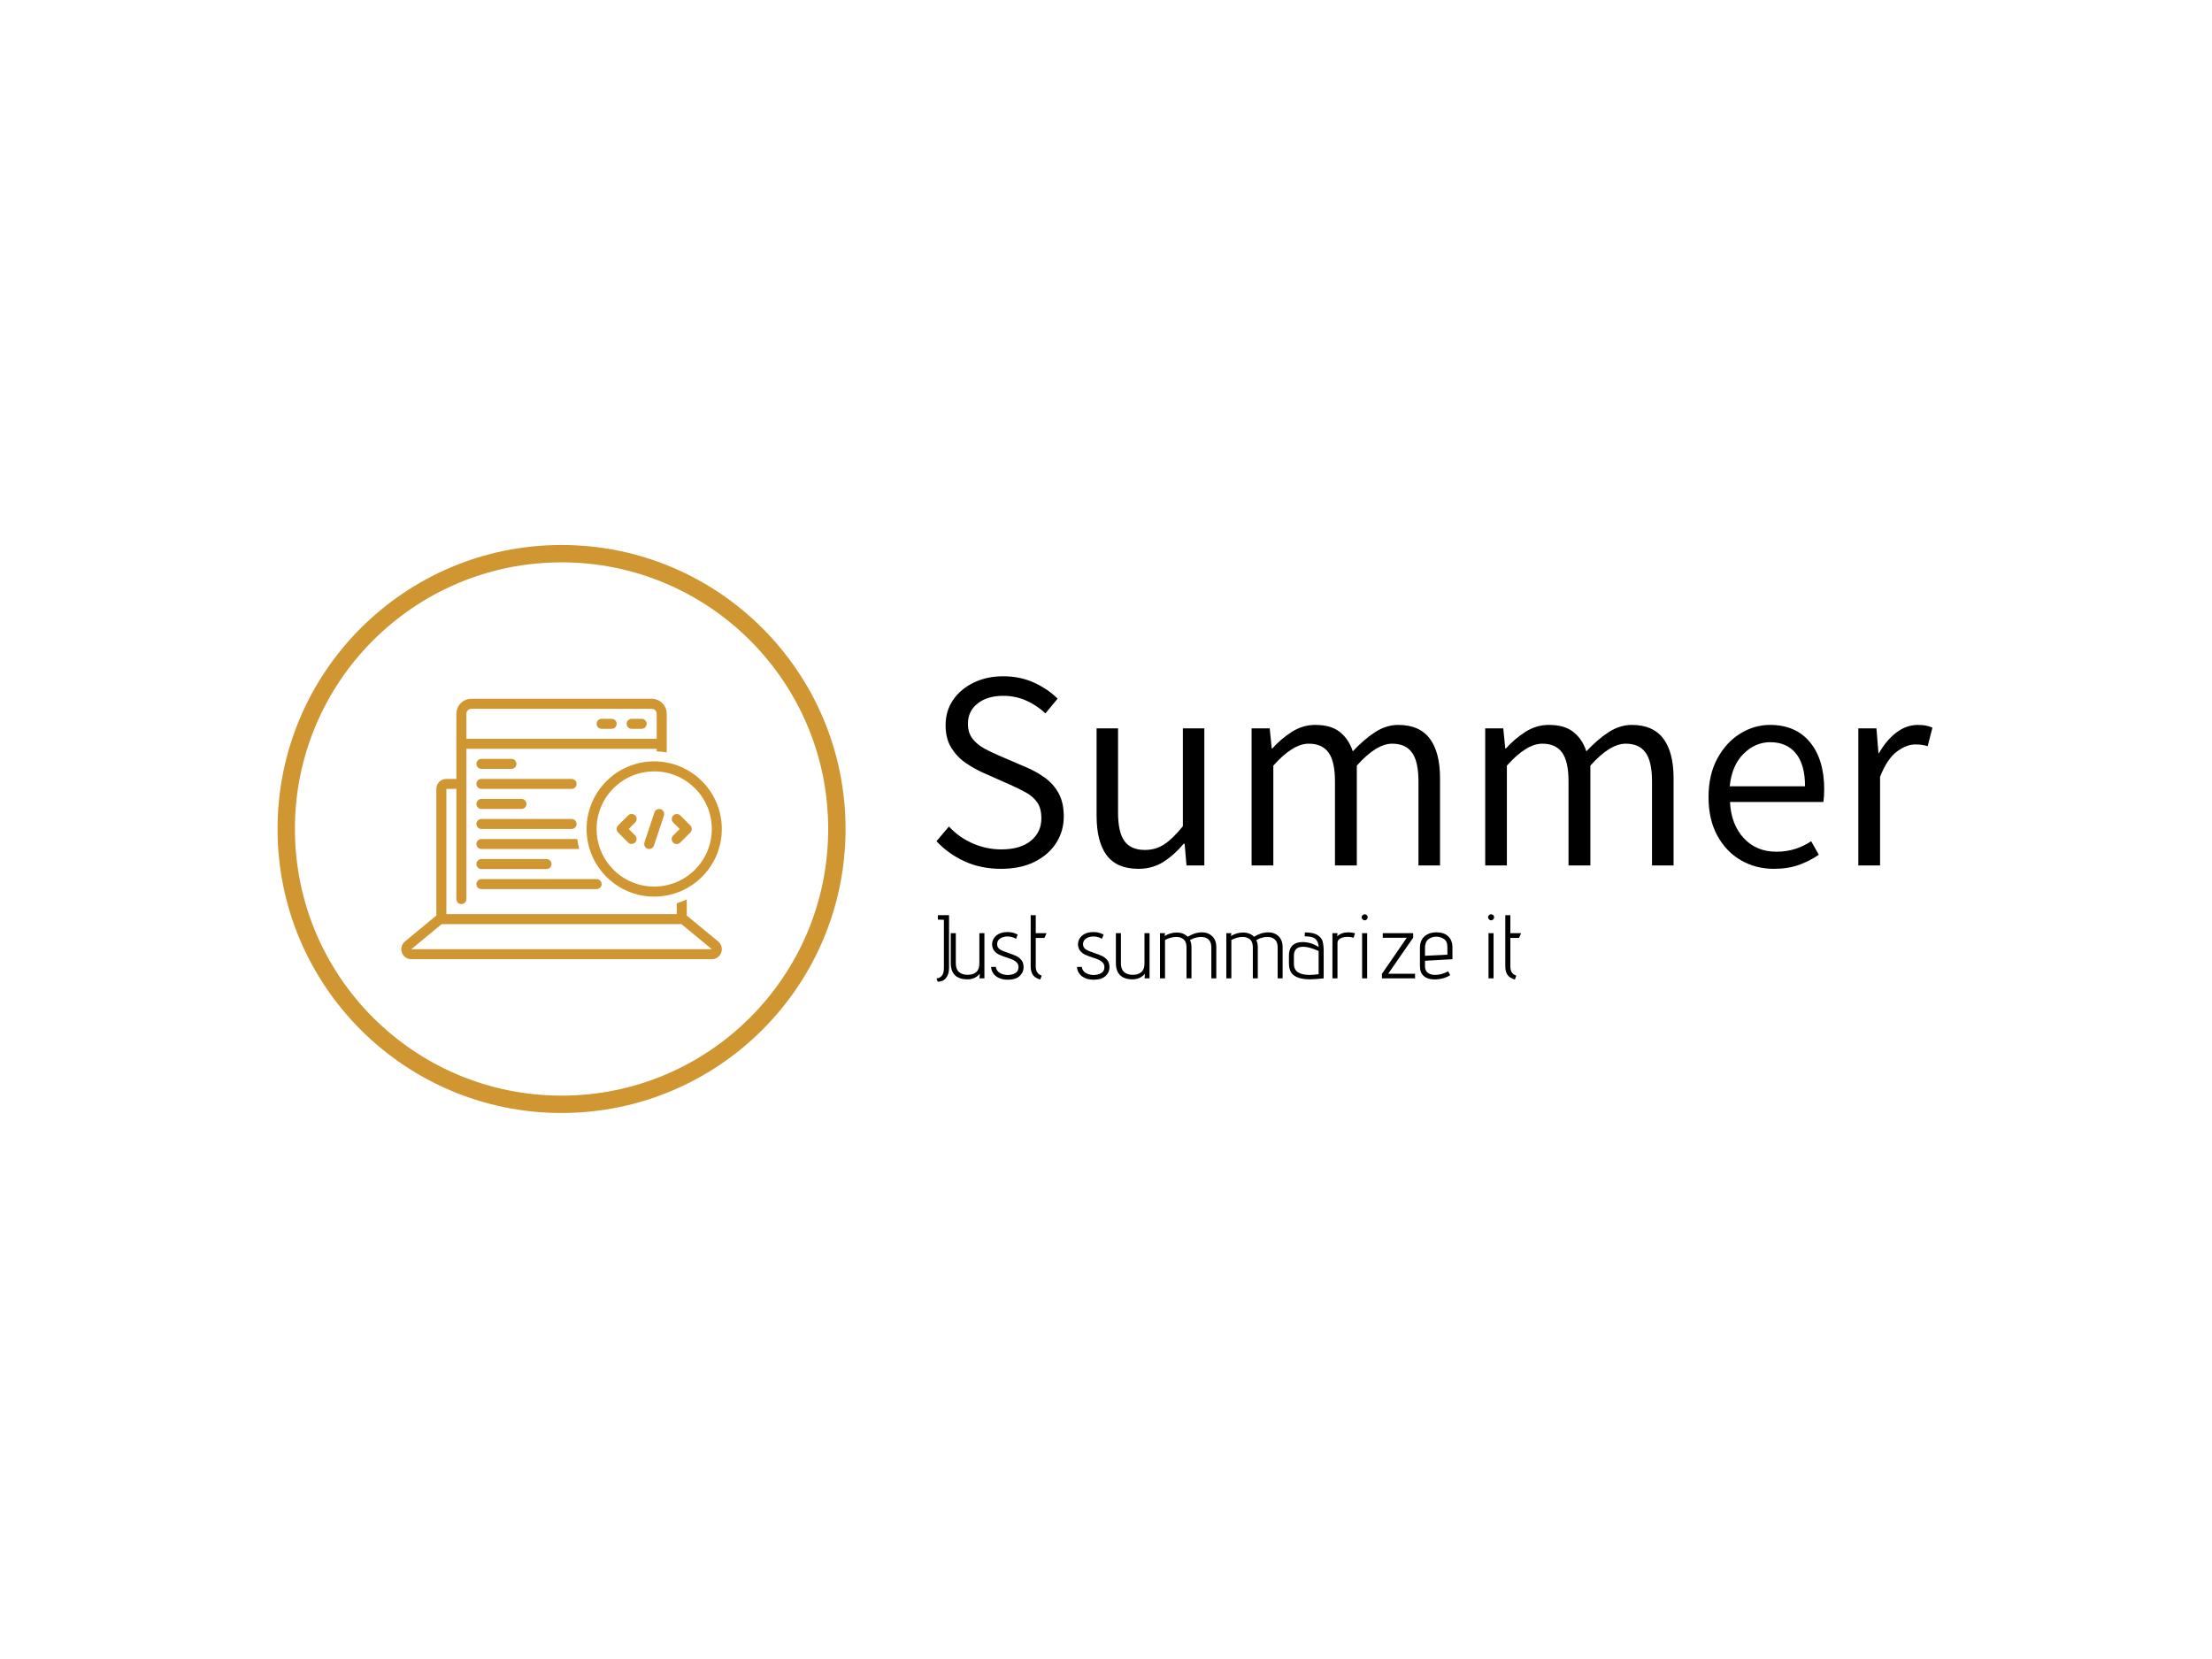
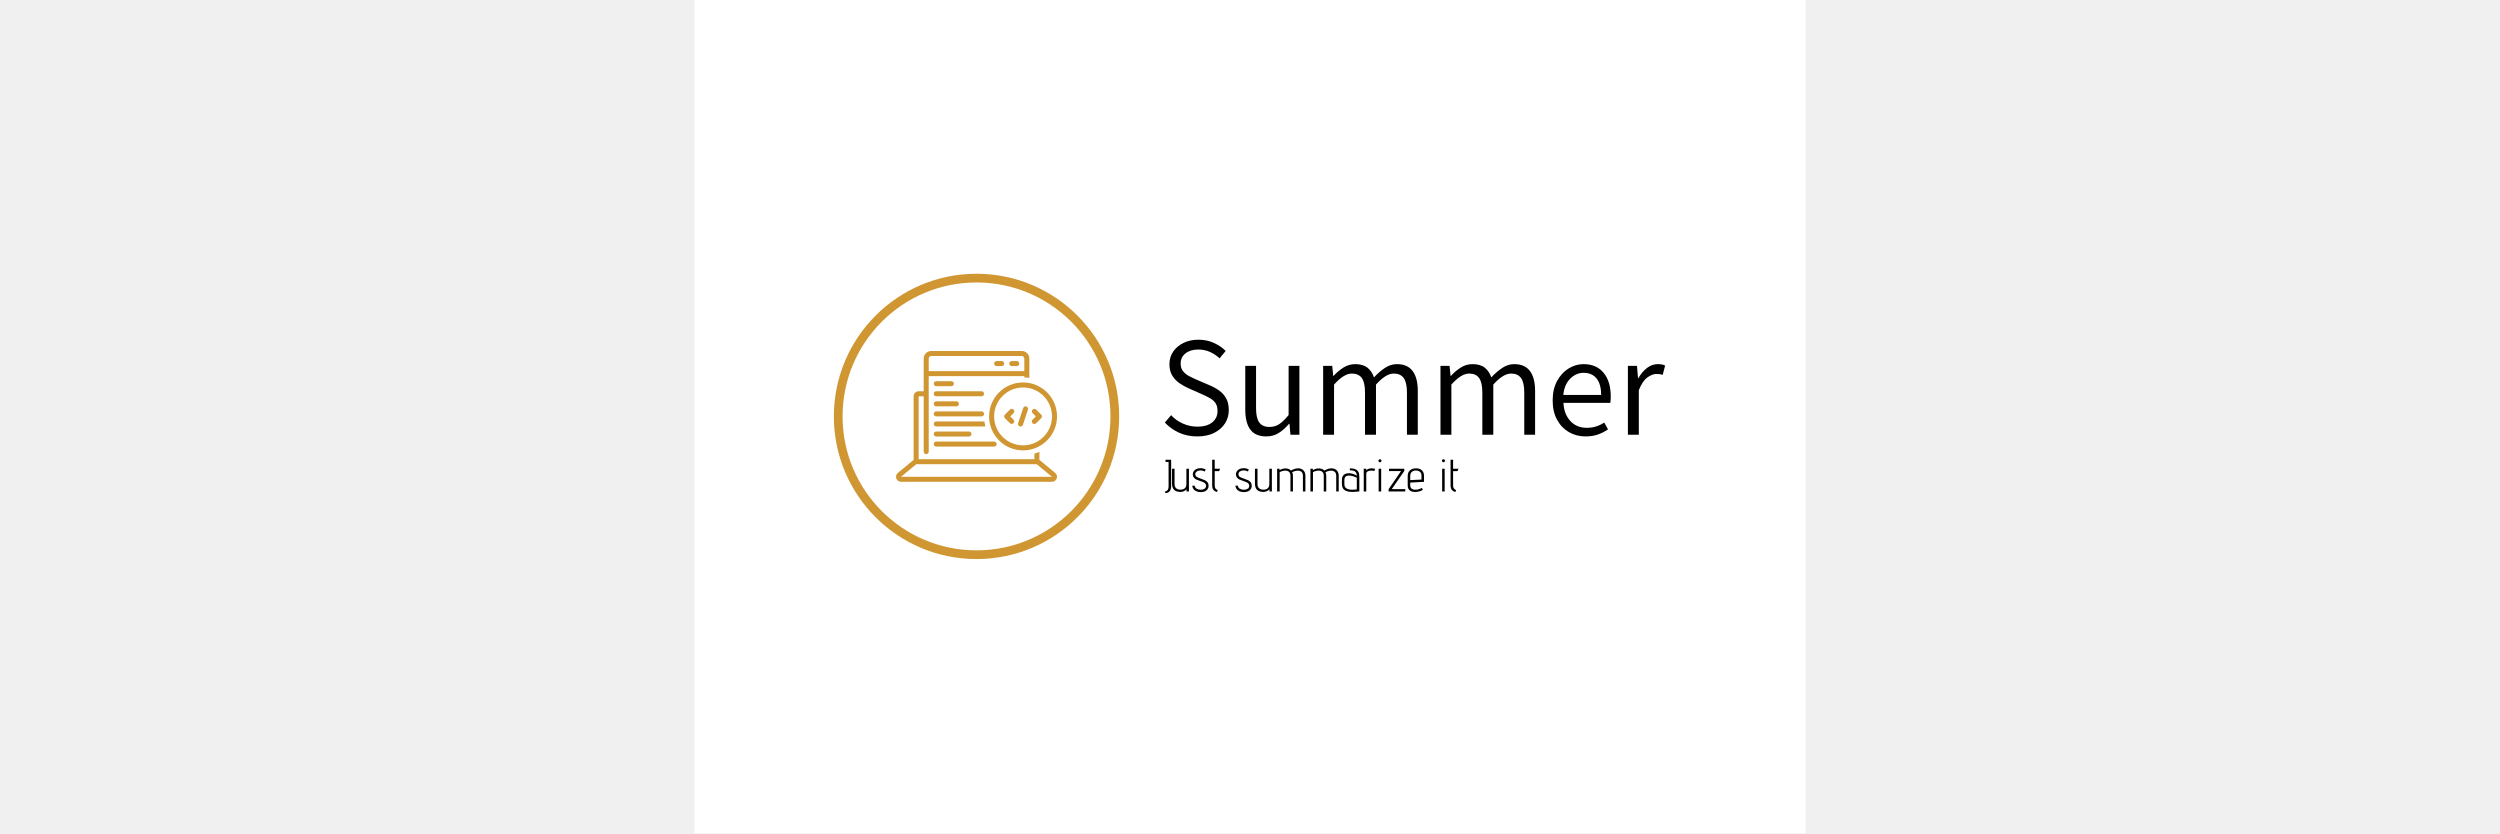
- <svg xmlns="http://www.w3.org/2000/svg" version="1.1" width="2000" height="1500" viewBox="0 0 2000 1500">
+ <svg xmlns="http://www.w3.org/2000/svg" version="1.1" width="90" height="30" viewBox="0 0 2000 1500">
  <rect width="2000" height="1500" fill="#ffffff" />
  <g transform="matrix(0.75,0,0,0.75,249.0909,492.2851)">
    <svg viewBox="0 0 396 136" data-background-color="#ffffff" preserveAspectRatio="xMidYMid meet" height="686" width="2000">
      <g id="tight-bounds" transform="matrix(1,0,0,1,0.24,0.122882)">
        <svg viewBox="0 0 395.52 135.754" height="135.754" width="395.52">
          <g>
            <svg viewBox="0 0 657.19 225.567" height="135.754" width="395.52">
              <g transform="matrix(1,0,0,1,261.6695,52.14086)">
                <svg viewBox="0 0 395.52 121.285" height="121.285" width="395.52">
                  <g id="textblocktransform">
                    <svg viewBox="0 0 395.52 121.285" height="121.285" width="395.52" id="textblock">
                      <g>
                        <svg viewBox="0 0 395.52 76.465" height="76.465" width="395.52">
                          <g transform="matrix(1,0,0,1,0,0)">
                            <svg width="395.52" viewBox="2.2 -34.47 181.45 35.08" height="76.465" data-palette-color="#000000">
                              <path d="M13.96 0.61L13.96 0.61Q10.33 0.61 7.35-0.74 4.37-2.1 2.2-4.42L2.2-4.42 4.47-7.1Q6.27-5.13 8.79-4.03 11.3-2.93 14.01-2.93L14.01-2.93Q17.46-2.93 19.38-4.49 21.31-6.05 21.31-8.59L21.31-8.59Q21.31-10.4 20.56-11.49 19.8-12.57 18.51-13.29 17.21-14.01 15.6-14.72L15.6-14.72 10.72-16.89Q9.16-17.58 7.57-18.65 5.98-19.73 4.92-21.41 3.86-23.1 3.86-25.56L3.86-25.56Q3.86-28.15 5.22-30.15 6.59-32.15 8.97-33.31 11.35-34.47 14.36-34.47L14.36-34.47Q17.46-34.47 20-33.3 22.53-32.13 24.27-30.4L24.27-30.4 22.05-27.71Q20.51-29.17 18.55-30.04 16.6-30.91 14.36-30.91L14.36-30.91Q11.47-30.91 9.7-29.52 7.93-28.13 7.93-25.81L7.93-25.81Q7.93-24.15 8.79-23.07 9.64-22 10.94-21.3 12.23-20.61 13.55-20.04L13.55-20.04 18.38-17.97Q20.36-17.14 21.95-15.99 23.54-14.84 24.46-13.15 25.39-11.45 25.39-8.91L25.39-8.91Q25.39-6.25 24-4.09 22.61-1.93 20.06-0.66 17.5 0.61 13.96 0.61ZM38.99 0.61L38.99 0.61Q35.06 0.61 33.21-1.86 31.37-4.32 31.37-9.11L31.37-9.11 31.37-24.98 35.28-24.98 35.28-9.62Q35.28-6.08 36.44-4.46 37.6-2.83 40.18-2.83L40.18-2.83Q42.14-2.83 43.69-3.85 45.24-4.86 47.09-7.15L47.09-7.15 47.09-24.98 51-24.98 51 0 47.75 0 47.41-3.96 47.24-3.96Q45.51-1.9 43.53-0.65 41.55 0.61 38.99 0.61ZM63.57 0L59.61 0 59.61-24.98 62.91-24.98 63.28-21.31 63.37-21.31Q65.03-23.14 67-24.38 68.96-25.61 71.21-25.61L71.21-25.61Q74.07-25.61 75.69-24.32 77.31-23.02 78.05-20.8L78.05-20.8Q80.02-22.92 82.08-24.27 84.13-25.61 86.35-25.61L86.35-25.61Q90.18-25.61 92.06-23.13 93.94-20.65 93.94-15.87L93.94-15.87 93.94 0 90.01 0 90.01-15.36Q90.01-18.92 88.84-20.56 87.67-22.19 85.22-22.19L85.22-22.19Q82.34-22.19 78.78-18.19L78.78-18.19 78.78 0 74.8 0 74.8-15.36Q74.8-18.92 73.64-20.56 72.48-22.19 70.01-22.19L70.01-22.19Q67.13-22.19 63.57-18.19L63.57-18.19 63.57 0ZM106.12 0L102.17 0 102.17-24.98 105.46-24.98 105.83-21.31 105.93-21.31Q107.59-23.14 109.55-24.38 111.52-25.61 113.76-25.61L113.76-25.61Q116.62-25.61 118.24-24.32 119.87-23.02 120.6-20.8L120.6-20.8Q122.58-22.92 124.63-24.27 126.68-25.61 128.9-25.61L128.9-25.61Q132.73-25.61 134.61-23.13 136.49-20.65 136.49-15.87L136.49-15.87 136.49 0 132.56 0 132.56-15.36Q132.56-18.92 131.39-20.56 130.22-22.19 127.78-22.19L127.78-22.19Q124.89-22.19 121.33-18.19L121.33-18.19 121.33 0 117.35 0 117.35-15.36Q117.35-18.92 116.19-20.56 115.03-22.19 112.57-22.19L112.57-22.19Q109.68-22.19 106.12-18.19L106.12-18.19 106.12 0ZM154.75 0.61L154.75 0.61Q151.45 0.61 148.76-0.95 146.06-2.51 144.46-5.44 142.86-8.37 142.86-12.45L142.86-12.45Q142.86-16.53 144.46-19.48 146.06-22.44 148.62-24.02 151.19-25.61 154.04-25.61L154.04-25.61Q158.75-25.61 161.34-22.46 163.93-19.31 163.93-13.89L163.93-13.89Q163.93-12.52 163.78-11.57L163.78-11.57 146.77-11.57Q146.96-7.5 149.26-5 151.55-2.51 155.21-2.51L155.21-2.51Q157.09-2.51 158.66-3.02 160.22-3.52 161.56-4.42L161.56-4.42 162.95-1.95Q161.32-0.83 159.34-0.11 157.36 0.61 154.75 0.61ZM146.72-14.43L146.72-14.43 160.44-14.43Q160.44-18.36 158.78-20.41 157.12-22.46 154.09-22.46L154.09-22.46Q151.38-22.46 149.25-20.36 147.11-18.26 146.72-14.43ZM174.11 0L170.15 0 170.15-24.98 173.45-24.98 173.82-20.46 173.91-20.46Q175.23-22.8 177.06-24.21 178.89-25.61 181.02-25.61L181.02-25.61Q182.63-25.61 183.65-25.1L183.65-25.1 182.78-21.73Q182.24-21.9 181.76-21.97 181.29-22.05 180.51-22.05L180.51-22.05Q178.92-22.05 177.16-20.74 175.4-19.43 174.11-16.16L174.11-16.16 174.11 0Z" opacity="1" transform="matrix(1,0,0,1,0,0)" fill="#000000" class="wordmark-text-0" data-fill-palette-color="primary" id="text-0" />
                            </svg>
                          </g>
                        </svg>
                      </g>
                      <g transform="matrix(1,0,0,1,0,94.5162)">
                        <svg viewBox="0 0 232.21 26.769" height="26.769" width="232.21">
                          <g transform="matrix(1,0,0,1,0,0)">
                            <svg width="232.21" viewBox="0.7 -35.5 323.96 37.35" height="26.769" data-palette-color="#000000">
                              <path d="M0.7 0Q2.35 0 3.58-1.35 4.8-2.7 4.8-5.7L4.8-5.7 4.8-32.45 1.45-32.55 1.45-35 7.65-35 7.65-5.9Q7.65-2.2 5.98-0.18 4.3 1.85 1.35 1.85L1.35 1.85 0.7 0ZM24.5 0L24.7-2.55Q23.5-1.05 21.67-0.25 19.85 0.55 18 0.55L18 0.55Q8.6 0.55 8.6-8.6L8.6-8.6 8.6-25.05 11.4-25.05 11.4-8.25Q11.4-5.05 13.17-3.5 14.95-1.95 18-1.95L18-1.95Q21-1.95 22.72-3.48 24.45-5 24.45-8.25L24.45-8.25 24.45-25.05 27.25-25.05 27.25 0 24.5 0ZM33.59-6.35Q33.89-4.1 35.84-2.98 37.8-1.85 40.2-1.85L40.2-1.85Q42.45-1.85 44.3-2.88 46.14-3.9 46.14-6.2L46.14-6.2Q46.14-7.7 45.27-8.68 44.39-9.65 43.09-10.25 41.8-10.85 39.59-11.55L39.59-11.55Q37.14-12.35 35.59-13.05 34.05-13.75 32.89-15.03 31.75-16.3 31.55-18.25L31.55-18.25 31.5-18.85Q31.5-20.5 32.42-22.08 33.34-23.65 35.27-24.65 37.2-25.65 40.09-25.65L40.09-25.65Q41.7-25.65 42.92-25.33 44.14-25 44.84-24.65 45.55-24.3 45.7-24.2L45.7-24.2 44.75-21.9Q44.59-22 44.02-22.3 43.45-22.6 42.39-22.9 41.34-23.2 40.09-23.2L40.09-23.2Q37.7-23.2 35.99-22.08 34.3-20.95 34.3-18.95L34.3-18.95Q34.3-17.05 35.84-16.05 37.39-15.05 40.59-14.05L40.59-14.05Q43.3-13.15 44.95-12.35 46.59-11.55 47.77-10.08 48.95-8.6 48.95-6.25L48.95-6.25Q48.95-3.25 46.72-1.25 44.5 0.75 40.2 0.75L40.2 0.75Q37.34 0.75 35.27-0.23 33.2-1.2 32.12-2.8 31.04-4.4 30.95-6.35L30.95-6.35 33.59-6.35ZM58.19 0.65Q55.39-0.15 54.14-1.9 52.89-3.65 52.89-6.6L52.89-6.6 52.89-35 55.69-35 55.69-25.05 61.69-25.05 60.49-22.4 55.69-22.4 55.69-6.6Q55.69-2.6 58.99-1.5L58.99-1.5 58.19 0.65ZM81.19-6.35Q81.49-4.1 83.44-2.98 85.39-1.85 87.79-1.85L87.79-1.85Q90.04-1.85 91.89-2.88 93.74-3.9 93.74-6.2L93.74-6.2Q93.74-7.7 92.86-8.68 91.99-9.65 90.69-10.25 89.39-10.85 87.19-11.55L87.19-11.55Q84.74-12.35 83.19-13.05 81.64-13.75 80.49-15.03 79.34-16.3 79.14-18.25L79.14-18.25 79.09-18.85Q79.09-20.5 80.01-22.08 80.94-23.65 82.86-24.65 84.79-25.65 87.69-25.65L87.69-25.65Q89.29-25.65 90.51-25.33 91.74-25 92.44-24.65 93.14-24.3 93.29-24.2L93.29-24.2 92.34-21.9Q92.19-22 91.61-22.3 91.04-22.6 89.99-22.9 88.94-23.2 87.69-23.2L87.69-23.2Q85.29-23.2 83.59-22.08 81.89-20.95 81.89-18.95L81.89-18.95Q81.89-17.05 83.44-16.05 84.99-15.05 88.19-14.05L88.19-14.05Q90.89-13.15 92.54-12.35 94.19-11.55 95.36-10.08 96.54-8.6 96.54-6.25L96.54-6.25Q96.54-3.25 94.31-1.25 92.09 0.75 87.79 0.75L87.79 0.75Q84.94 0.75 82.86-0.23 80.79-1.2 79.71-2.8 78.64-4.4 78.54-6.35L78.54-6.35 81.19-6.35ZM115.99 0L116.19-2.55Q114.99-1.05 113.16-0.25 111.34 0.55 109.49 0.55L109.49 0.55Q100.09 0.55 100.09-8.6L100.09-8.6 100.09-25.05 102.89-25.05 102.89-8.25Q102.89-5.05 104.66-3.5 106.44-1.95 109.49-1.95L109.49-1.95Q112.49-1.95 114.21-3.48 115.94-5 115.94-8.25L115.94-8.25 115.94-25.05 118.74-25.05 118.74 0 115.99 0ZM152.98 0L152.98-17.15Q152.98-20.15 151.41-21.55 149.83-22.95 147.33-22.95L147.33-22.95Q145.38-22.95 142.98-22.1L142.98-22.1 141.13-21.2Q141.98-19.5 141.98-17.3L141.98-17.3 141.98 0 139.23 0 139.23-17.15Q139.23-20.2 137.66-21.58 136.08-22.95 133.53-22.95L133.53-22.95Q131.98-22.95 130.33-22.48 128.68-22 127.33-21.25L127.33-21.25 127.33 0 124.53 0 124.53-25.05 127.33-25.05 127.08-23.45Q130.38-25.4 133.83-25.4L133.83-25.4Q135.63-25.4 137.21-24.8 138.78-24.2 139.88-23.05L139.88-23.05Q140.58-23.45 141.98-24.15L141.98-24.15Q144.93-25.5 147.68-25.5L147.68-25.5Q151.23-25.5 153.48-23.33 155.73-21.15 155.73-17.3L155.73-17.3 155.73 0 152.98 0ZM189.73 0L189.73-17.15Q189.73-20.15 188.16-21.55 186.58-22.95 184.08-22.95L184.08-22.95Q182.13-22.95 179.73-22.1L179.73-22.1 177.88-21.2Q178.73-19.5 178.73-17.3L178.73-17.3 178.73 0 175.98 0 175.98-17.15Q175.98-20.2 174.41-21.58 172.83-22.95 170.28-22.95L170.28-22.95Q168.73-22.95 167.08-22.48 165.43-22 164.08-21.25L164.08-21.25 164.08 0 161.28 0 161.28-25.05 164.08-25.05 163.83-23.45Q167.13-25.4 170.58-25.4L170.58-25.4Q172.38-25.4 173.96-24.8 175.53-24.2 176.63-23.05L176.63-23.05Q177.33-23.45 178.73-24.15L178.73-24.15Q181.68-25.5 184.43-25.5L184.43-25.5Q187.98-25.5 190.23-23.33 192.48-21.15 192.48-17.3L192.48-17.3 192.48 0 189.73 0ZM215.23 0Q209.83 0.55 207.43 0.55L207.43 0.55Q202.18 0.55 199.08-1.4 195.98-3.35 195.98-8.45L195.98-8.45 195.98-12.6Q195.98-17.55 199.43-19.25L199.43-19.25Q201.08-20.1 203.63-20.1L203.63-20.1Q205.98-20.1 208.38-19.33 210.78-18.55 212.43-17.3L212.43-17.3Q212.43-20.05 210.83-21.68 209.23-23.3 204.68-23.3L204.68-23.3 204.83-25.45Q209.63-25.45 211.9-23.93 214.18-22.4 214.7-20.3 215.23-18.2 215.23-14.9L215.23-14.9 215.23 0ZM212.43-15.15Q210.38-16.1 208.05-16.8 205.73-17.5 203.78-17.5L203.78-17.5Q198.73-17.5 198.73-12.45L198.73-12.45 198.73-8.1Q198.73-4.85 200.98-3.38 203.23-1.9 207.38-1.9L207.38-1.9Q209.53-1.9 212.43-2.3L212.43-2.3 212.43-15.15ZM220.08 0L220.08-25.05 222.88-25.05 222.73-23.3Q225.08-25.5 228.88-25.5L228.88-25.5Q230.23-25.5 232.58-25.05L232.58-25.05 231.83-22.5Q230.23-23 228.48-23L228.48-23Q226.18-23 224.53-22.15 222.88-21.3 222.88-19.6L222.88-19.6 222.88 0 220.08 0ZM237.97-32.15Q237.32-32.15 236.8-32.68 236.27-33.2 236.27-33.85L236.27-33.85Q236.27-34.5 236.77-35 237.27-35.5 237.97-35.5L237.97-35.5Q238.67-35.5 239.15-35.02 239.62-34.55 239.62-33.85L239.62-33.85Q239.62-33.15 239.12-32.65 238.62-32.15 237.97-32.15L237.97-32.15ZM236.52 0L236.52-25.05 239.32-25.05 239.32 0 236.52 0ZM247.52 0L247.52-2.5 261.27-22.5 247.97-22.5 247.97-25.05 264.82-25.05 264.82-22.55 250.97-2.55 265.87-2.55 265.87 0 247.52 0ZM285.32-1.75Q283.52-0.6 281.22 0 278.92 0.6 276.62 0.6L276.62 0.6Q272.92 0.6 270.74-1.23 268.57-3.05 268.57-6.7L268.57-6.7 268.57-16.95Q268.57-21 271.09-23.25 273.62-25.5 277.77-25.5L277.77-25.5Q281.92-25.5 284.24-23.28 286.57-21.05 286.57-17.1L286.57-17.1 286.57-10.6 271.37-9.75 271.37-6.7Q271.37-4.3 272.92-3.1 274.47-1.9 276.97-1.9L276.97-1.9Q280.47-1.9 284.22-3.9L284.22-3.9 285.32-1.75ZM283.77-17.45Q283.77-20.55 281.82-21.83 279.87-23.1 277.72-23.1L277.72-23.1Q274.97-23.1 273.17-21.6 271.37-20.1 271.37-16.9L271.37-16.9 271.37-12.5 283.77-13.1 283.77-17.45ZM308.01-32.15Q307.36-32.15 306.84-32.68 306.31-33.2 306.31-33.85L306.31-33.85Q306.31-34.5 306.81-35 307.31-35.5 308.01-35.5L308.01-35.5Q308.71-35.5 309.19-35.02 309.66-34.55 309.66-33.85L309.66-33.85Q309.66-33.15 309.16-32.65 308.66-32.15 308.01-32.15L308.01-32.15ZM306.56 0L306.56-25.05 309.36-25.05 309.36 0 306.56 0ZM321.16 0.65Q318.36-0.15 317.11-1.9 315.86-3.65 315.86-6.6L315.86-6.6 315.86-35 318.66-35 318.66-25.05 324.66-25.05 323.46-22.4 318.66-22.4 318.66-6.6Q318.66-2.6 321.96-1.5L321.96-1.5 321.16 0.65Z" opacity="1" transform="matrix(1,0,0,1,0,0)" fill="#000000" class="slogan-text-1" data-fill-palette-color="secondary" id="text-1" />
                            </svg>
                          </g>
                        </svg>
                      </g>
                    </svg>
                  </g>
                </svg>
              </g>
              <g>
                <svg viewBox="0 0 225.567 225.567" height="225.567" width="225.567">
                  <g>
                    <svg />
                  </g>
                  <g id="icon-0">
                    <svg viewBox="0 0 225.567 225.567" height="225.567" width="225.567">
                      <g>
                        <path d="M0 112.783c0-62.288 50.495-112.783 112.783-112.783 62.288 0 112.783 50.495 112.784 112.783 0 62.288-50.495 112.783-112.784 112.784-62.288 0-112.783-50.495-112.783-112.784zM112.783 218.671c58.48 0 105.888-47.407 105.888-105.888 0-58.48-47.407-105.888-105.888-105.887-58.48 0-105.888 47.407-105.887 105.887 0 58.48 47.407 105.888 105.887 105.888z" data-fill-palette-color="accent" fill="#d09632" stroke="transparent" />
                      </g>
                      <g transform="matrix(1,0,0,1,49.13559,61.06959)">
                        <svg viewBox="0 0 127.295 103.427" height="103.427" width="127.295">
                          <g>
                            <svg data-name="Layer 1" viewBox="-0 12 128 104" x="0" y="0" height="103.427" width="127.295" class="icon-dxe-0" data-fill-palette-color="accent" id="dxe-0">
                              <path d="M4 116H124A4 4 0 0 0 126.546 108.915L114.426 98.915A4 4 0 0 0 113.94 98.58 4 4 0 0 0 114 98V92.132A31 31 0 0 1 110 93.663V98H18V48H22V92A2 2 0 0 0 26 92V32H102V33.025A31 31 0 0 1 106 33.41V18A6.007 6.007 0 0 0 100 12H28A6.007 6.007 0 0 0 22 18V44H18A4 4 0 0 0 14 48V98A4 4 0 0 0 14.059 98.581 4 4 0 0 0 13.574 98.915L1.454 108.915A4 4 0 0 0 4 116M26 18A2 2 0 0 1 28 16H100A2 2 0 0 1 102 18V28H26ZM16.12 102H111.88L124 112H4Z" fill="#d09632" data-fill-palette-color="accent" />
                              <path d="M96 20H92A2 2 0 0 0 92 24H96A2 2 0 0 0 96 20" fill="#d09632" data-fill-palette-color="accent" />
                              <path d="M84 20H80A2 2 0 0 0 80 24H84A2 2 0 0 0 84 20" fill="#d09632" data-fill-palette-color="accent" />
                              <path d="M32 40H44A2 2 0 0 0 44 36H32A2 2 0 0 0 32 40" fill="#d09632" data-fill-palette-color="accent" />
                              <path d="M32 48H68A2 2 0 0 0 68 44H32A2 2 0 0 0 32 48" fill="#d09632" data-fill-palette-color="accent" />
                              <path d="M32 56H48A2 2 0 0 0 48 52H32A2 2 0 0 0 32 56" fill="#d09632" data-fill-palette-color="accent" />
                              <path d="M32 64H68A2 2 0 0 0 68 60H32A2 2 0 0 0 32 64" fill="#d09632" data-fill-palette-color="accent" />
                              <path d="M32 80H58A2 2 0 0 0 58 76H32A2 2 0 0 0 32 80" fill="#d09632" data-fill-palette-color="accent" />
                              <path d="M32 88H78A2 2 0 0 0 78 84H32A2 2 0 0 0 32 88" fill="#d09632" data-fill-palette-color="accent" />
                              <path d="M32 68A2 2 0 0 0 32 72H71.052A31 31 0 0 1 70.267 68Z" fill="#d09632" data-fill-palette-color="accent" />
                              <path d="M101 37A27 27 0 1 0 128 64 27.03 27.03 0 0 0 101 37M101 87A23 23 0 1 1 124 64 23 23 0 0 1 101 87" fill="#d09632" data-fill-palette-color="accent" />
                              <path d="M111.414 58.586A2 2 0 0 0 108.586 61.414L111.17 64 108.586 66.586A2 2 0 1 0 111.414 69.414L115.414 65.414A2 2 0 0 0 115.414 62.586Z" fill="#d09632" data-fill-palette-color="accent" />
                              <path d="M93.414 58.586A2 2 0 0 0 90.586 58.586L86.586 62.586A2 2 0 0 0 86.586 65.414L90.586 69.414A2 2 0 0 0 93.414 66.586L90.83 64 93.414 61.414A2 2 0 0 0 93.414 58.586" fill="#d09632" data-fill-palette-color="accent" />
                              <path d="M103.632 56.103A2.004 2.004 0 0 0 101.102 57.368L97.103 69.368A2 2 0 1 0 100.898 70.632L104.897 58.632A2 2 0 0 0 103.632 56.102" fill="#d09632" data-fill-palette-color="accent" />
                            </svg>
                          </g>
                        </svg>
                      </g>
                    </svg>
                  </g>
                </svg>
              </g>
            </svg>
          </g>
          <defs />
        </svg>
        <rect width="395.52" height="135.754" fill="none" stroke="none" visibility="hidden" />
      </g>
    </svg>
  </g>
</svg>
